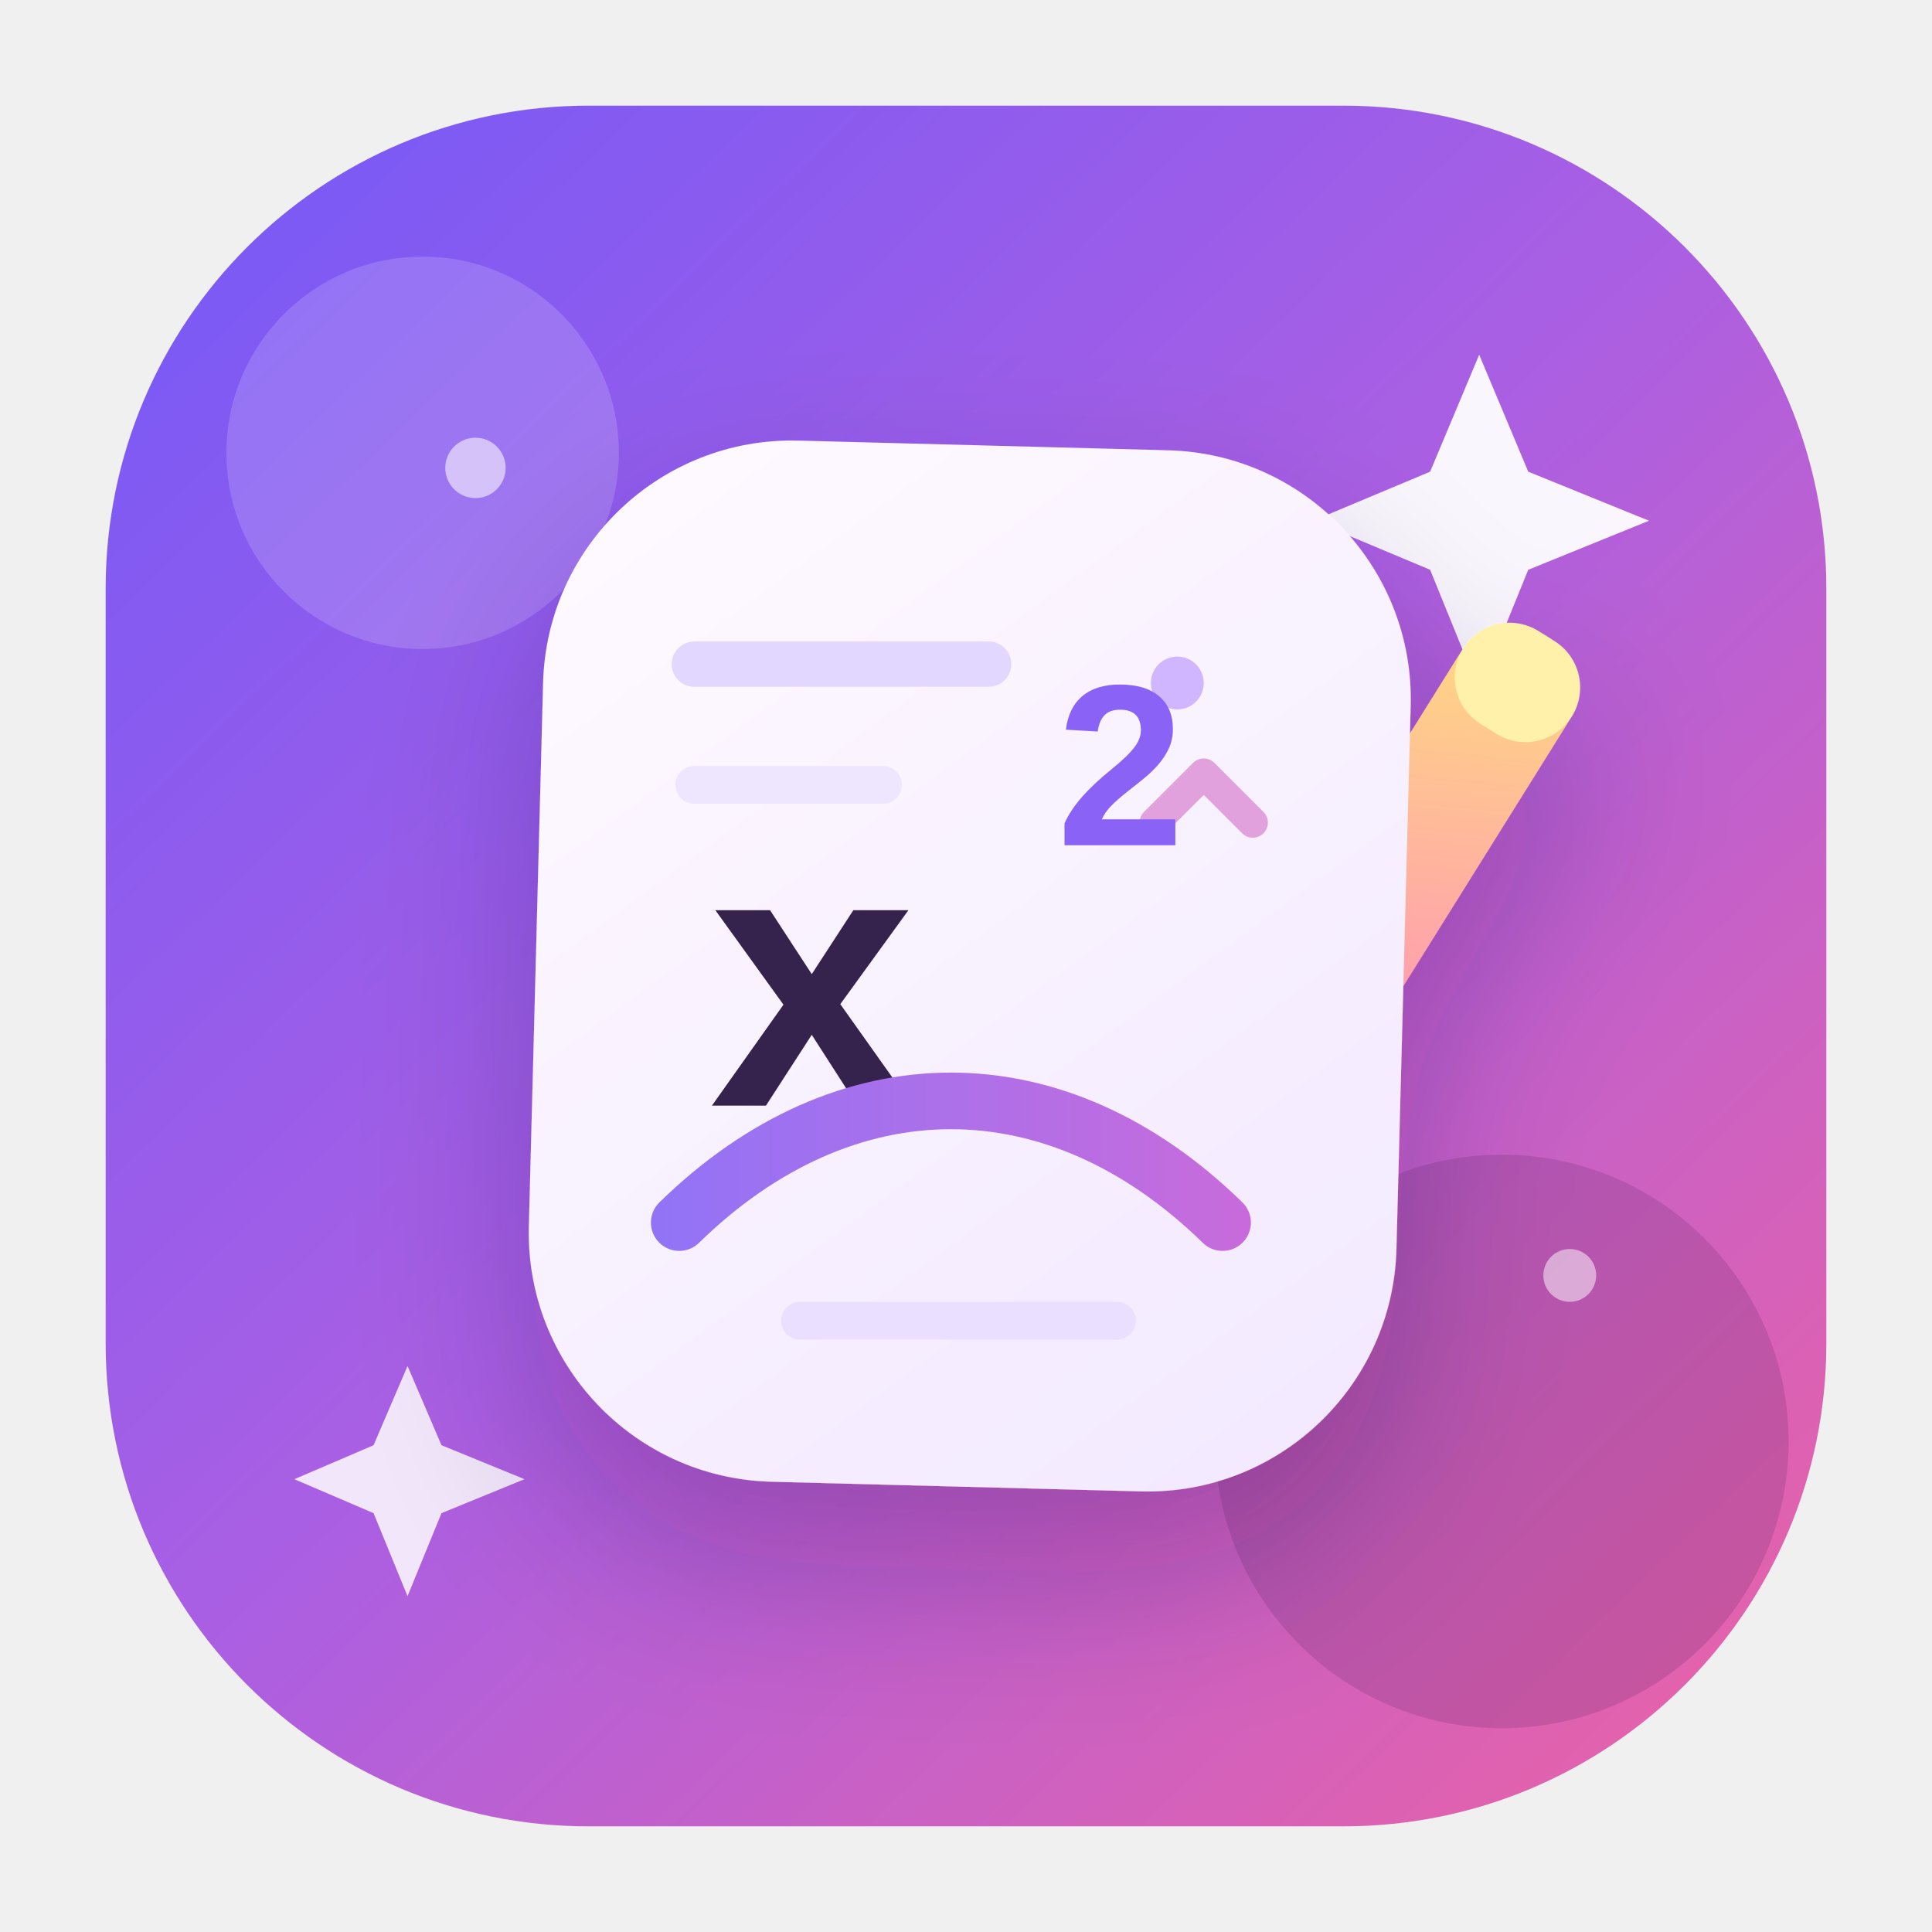
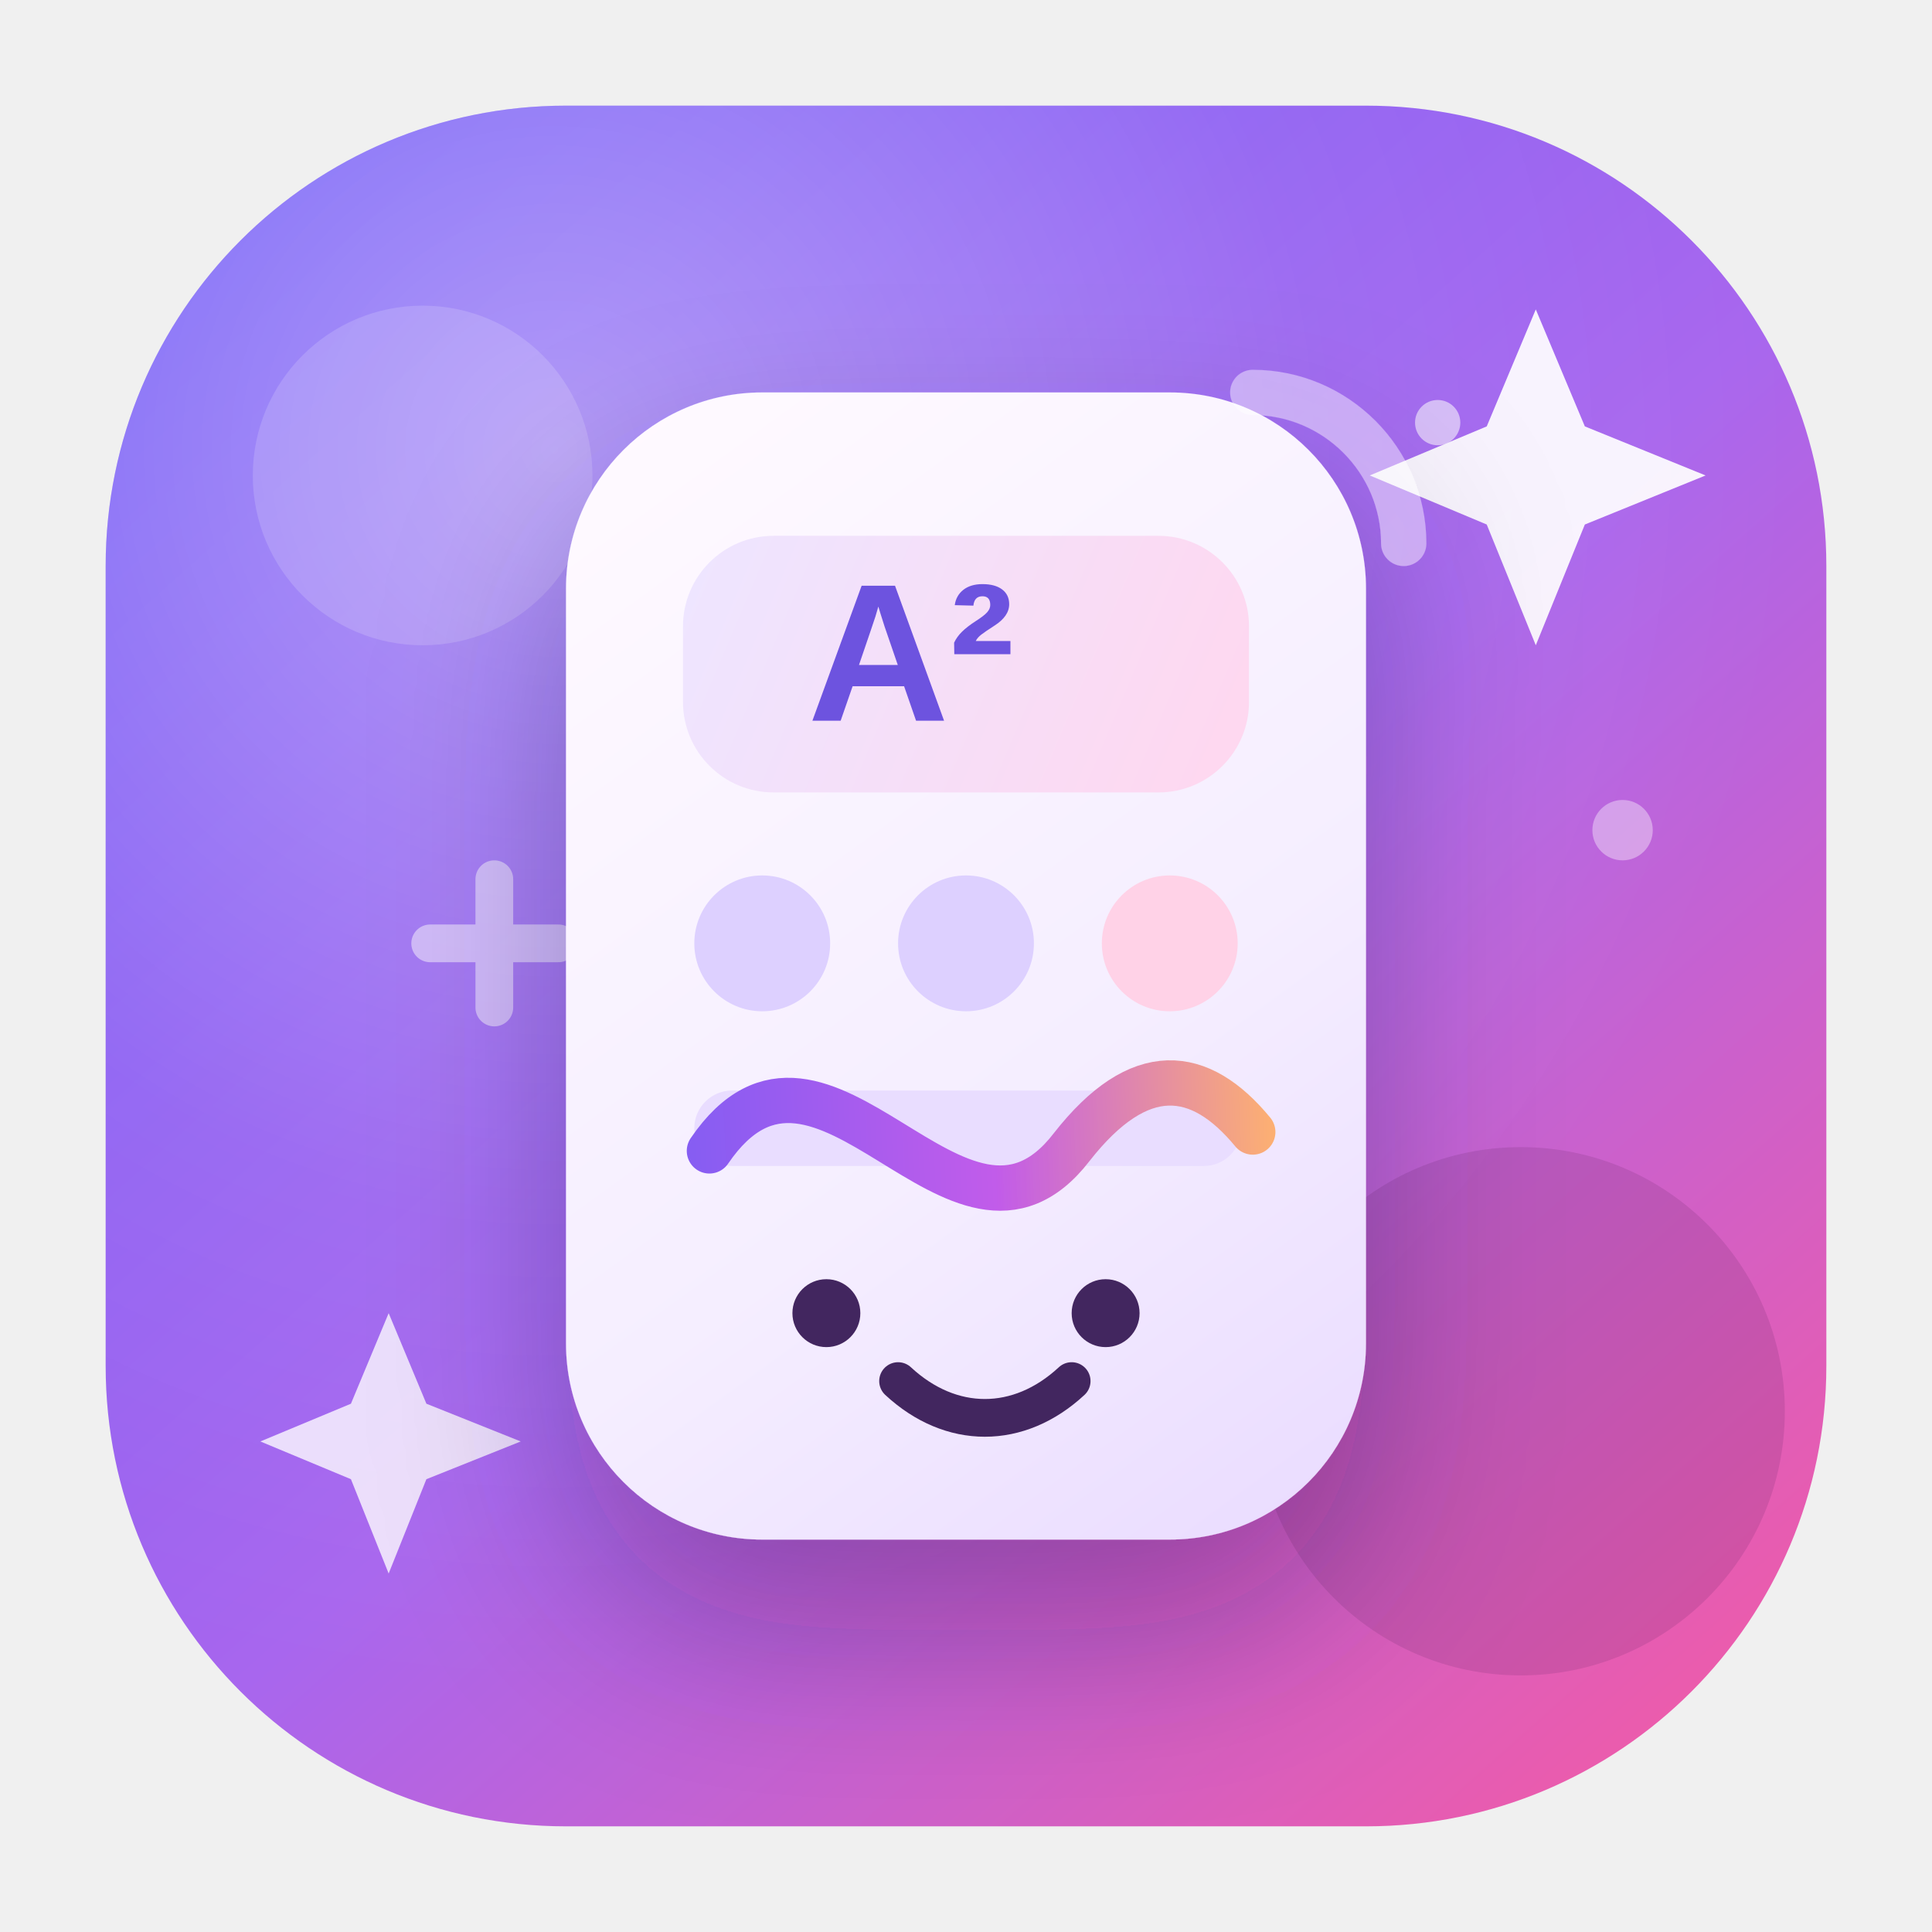
<svg xmlns="http://www.w3.org/2000/svg" viewBox="0 0 512 512" role="img" aria-label="Honors Algebra 2 Prep logo">
  <defs>
-     <linearGradient id="tile" x1="52" y1="44" x2="460" y2="468" gradientUnits="userSpaceOnUse">
-       <stop stop-color="#7859f6" />
-       <stop offset=".48" stop-color="#aa5fe3" />
-       <stop offset="1" stop-color="#e762a8" />
+     <linearGradient id="tile" x1="72" y1="44" x2="450" y2="468" gradientUnits="userSpaceOnUse">
+       <stop stop-color="#6f56f6" />
+       <stop offset=".52" stop-color="#a866ee" />
+       <stop offset="1" stop-color="#ef5ba9" />
    </linearGradient>
-     <linearGradient id="card" x1="142" y1="118" x2="356" y2="394" gradientUnits="userSpaceOnUse">
+     <radialGradient id="shine" cx="0" cy="0" r="1" gradientUnits="userSpaceOnUse" gradientTransform="translate(146 118) rotate(45) scale(330)">
+       <stop stop-color="#ffffff" stop-opacity=".38" />
+       <stop offset=".62" stop-color="#ffffff" stop-opacity=".07" />
+       <stop offset="1" stop-color="#ffffff" stop-opacity="0" />
+     </radialGradient>
+     <linearGradient id="calc" x1="154" y1="116" x2="358" y2="398" gradientUnits="userSpaceOnUse">
      <stop stop-color="#fffaff" />
-       <stop offset="1" stop-color="#f2e9ff" />
+       <stop offset=".6" stop-color="#f5eeff" />
+       <stop offset="1" stop-color="#eadcff" />
    </linearGradient>
-     <linearGradient id="curve" x1="174" y1="320" x2="334" y2="320" gradientUnits="userSpaceOnUse">
-       <stop stop-color="#9273f6" />
-       <stop offset="1" stop-color="#c96bdb" />
+     <linearGradient id="screen" x1="184" y1="148" x2="330" y2="210" gradientUnits="userSpaceOnUse">
+       <stop stop-color="#eee5ff" />
+       <stop offset="1" stop-color="#ffd7ef" />
    </linearGradient>
-     <linearGradient id="pencil" x1="356" y1="152" x2="410" y2="260" gradientUnits="userSpaceOnUse">
-       <stop stop-color="#ffe17c" />
-       <stop offset="1" stop-color="#ff9ab2" />
+     <linearGradient id="line" x1="168" y1="294" x2="340" y2="286" gradientUnits="userSpaceOnUse">
+       <stop stop-color="#7c5df4" />
+       <stop offset=".55" stop-color="#c15bea" />
+       <stop offset="1" stop-color="#ffb36d" />
    </linearGradient>
-     <filter id="shadow" x="-25%" y="-25%" width="150%" height="160%">
-       <feDropShadow dx="0" dy="22" stdDeviation="22" flood-color="#2c1248" flood-opacity=".24" />
+     <filter id="shadow" x="-30%" y="-30%" width="160%" height="175%">
+       <feDropShadow dx="0" dy="24" stdDeviation="24" flood-color="#2b1245" flood-opacity=".30" />
    </filter>
  </defs>
-   <rect x="28" y="28" width="456" height="456" rx="128" fill="url(#tile)" />
-   <circle cx="112" cy="120" r="52" fill="#ffffff" opacity=".16" />
-   <circle cx="398" cy="382" r="76" fill="#5c2362" opacity=".2" />
-   <path d="M392 94l13 31 32 13-32 13-13 32-13-32-31-13 31-13 13-31z" fill="#fff" opacity=".94" />
-   <path d="M108 362l9 21 22 9-22 9-9 22-9-22-21-9 21-9 9-21z" fill="#fff" opacity=".84" />
+   <rect x="28" y="28" width="456" height="456" rx="122" fill="url(#tile)" />
+   <rect x="28" y="28" width="456" height="456" rx="122" fill="url(#shine)" />
+   <circle cx="112" cy="126" r="45" fill="#fff" opacity=".16" />
+   <circle cx="403" cy="374" r="70" fill="#672867" opacity=".18" />
+   <path d="M407 82l13 31 32 13-32 13-13 32-13-32-31-13 31-13 13-31z" fill="#fff" opacity=".92" />
+   <path d="M103 348l10 24 25 10-25 10-10 25-10-25-24-10 24-10 10-24z" fill="#fff" opacity=".78" />
+   <path d="M114 250h34M131 233v34" stroke="#fff" stroke-width="10" stroke-linecap="round" opacity=".48" />
+   <circle cx="430" cy="220" r="8" fill="#fff" opacity=".38" />
+   <circle cx="381" cy="112" r="6" fill="#fff" opacity=".55" />
  <g filter="url(#shadow)">
-     <g transform="rotate(32 374 224)">
-       <rect x="358" y="158" width="34" height="124" rx="17" fill="url(#pencil)" />
-       <rect x="358" y="158" width="34" height="29" rx="14.5" fill="#fff0aa" />
-       <path d="M358 282h34l-17 34z" fill="#fff1df" />
-       <path d="M368 304h14l-7 12z" fill="#34204d" />
-     </g>
-     <rect x="142" y="118" width="230" height="276" rx="66" fill="url(#card)" transform="rotate(1.5 257 256)" />
-     <path d="M184 176h78" stroke="#e2d7ff" stroke-width="12" stroke-linecap="round" />
-     <path d="M184 208h50" stroke="#eee5ff" stroke-width="10" stroke-linecap="round" />
-     <circle cx="312" cy="181" r="7" fill="#b997ff" opacity=".66" />
-     <path d="M306 218l13-13 13 13" fill="none" stroke="#d67fcf" stroke-width="8" stroke-linecap="round" stroke-linejoin="round" opacity=".7" />
-     <text x="188" y="293" fill="#34204d" font-family="Manrope, Arial, sans-serif" font-size="98" font-weight="900" letter-spacing="-7">x</text>
-     <text x="280" y="224" fill="#8a63f6" font-family="Manrope, Arial, sans-serif" font-size="61" font-weight="900">2</text>
-     <path d="M180 324c44-43 100-43 144 0" fill="none" stroke="url(#curve)" stroke-width="15" stroke-linecap="round" />
-     <path d="M212 350h84" stroke="#eadfff" stroke-width="10" stroke-linecap="round" />
+     <rect x="150" y="104" width="212" height="304" rx="52" fill="url(#calc)" />
+     <rect x="181" y="142" width="150" height="68" rx="24" fill="url(#screen)" />
+     <text x="214" y="191" fill="#6d52df" font-family="Manrope, Arial, sans-serif" font-size="52" font-weight="900">A²</text>
+     <circle cx="202" cy="250" r="18" fill="#ddd0ff" />
+     <circle cx="256" cy="250" r="18" fill="#ddd0ff" />
+     <circle cx="310" cy="250" r="18" fill="#ffd2e7" />
+     <rect x="184" y="289" width="145" height="20" rx="10" fill="#e9ddff" />
+     <path d="M188 305c30-44 66 38 96-1 18-23 34-21 48-4" fill="none" stroke="url(#line)" stroke-width="12" stroke-linecap="round" />
+     <circle cx="219" cy="348" r="9" fill="#43255f" />
+     <circle cx="293" cy="348" r="9" fill="#43255f" />
+     <path d="M238 366c14 13 32 13 46 0" fill="none" stroke="#43255f" stroke-width="10" stroke-linecap="round" />
+     <path d="M332 104c22 0 40 18 40 40" fill="none" stroke="#fff" stroke-width="12" stroke-linecap="round" opacity=".42" />
  </g>
-   <circle cx="126" cy="124" r="8" fill="#fff" opacity=".56" />
-   <circle cx="416" cy="338" r="7" fill="#fff" opacity=".5" />
</svg>
